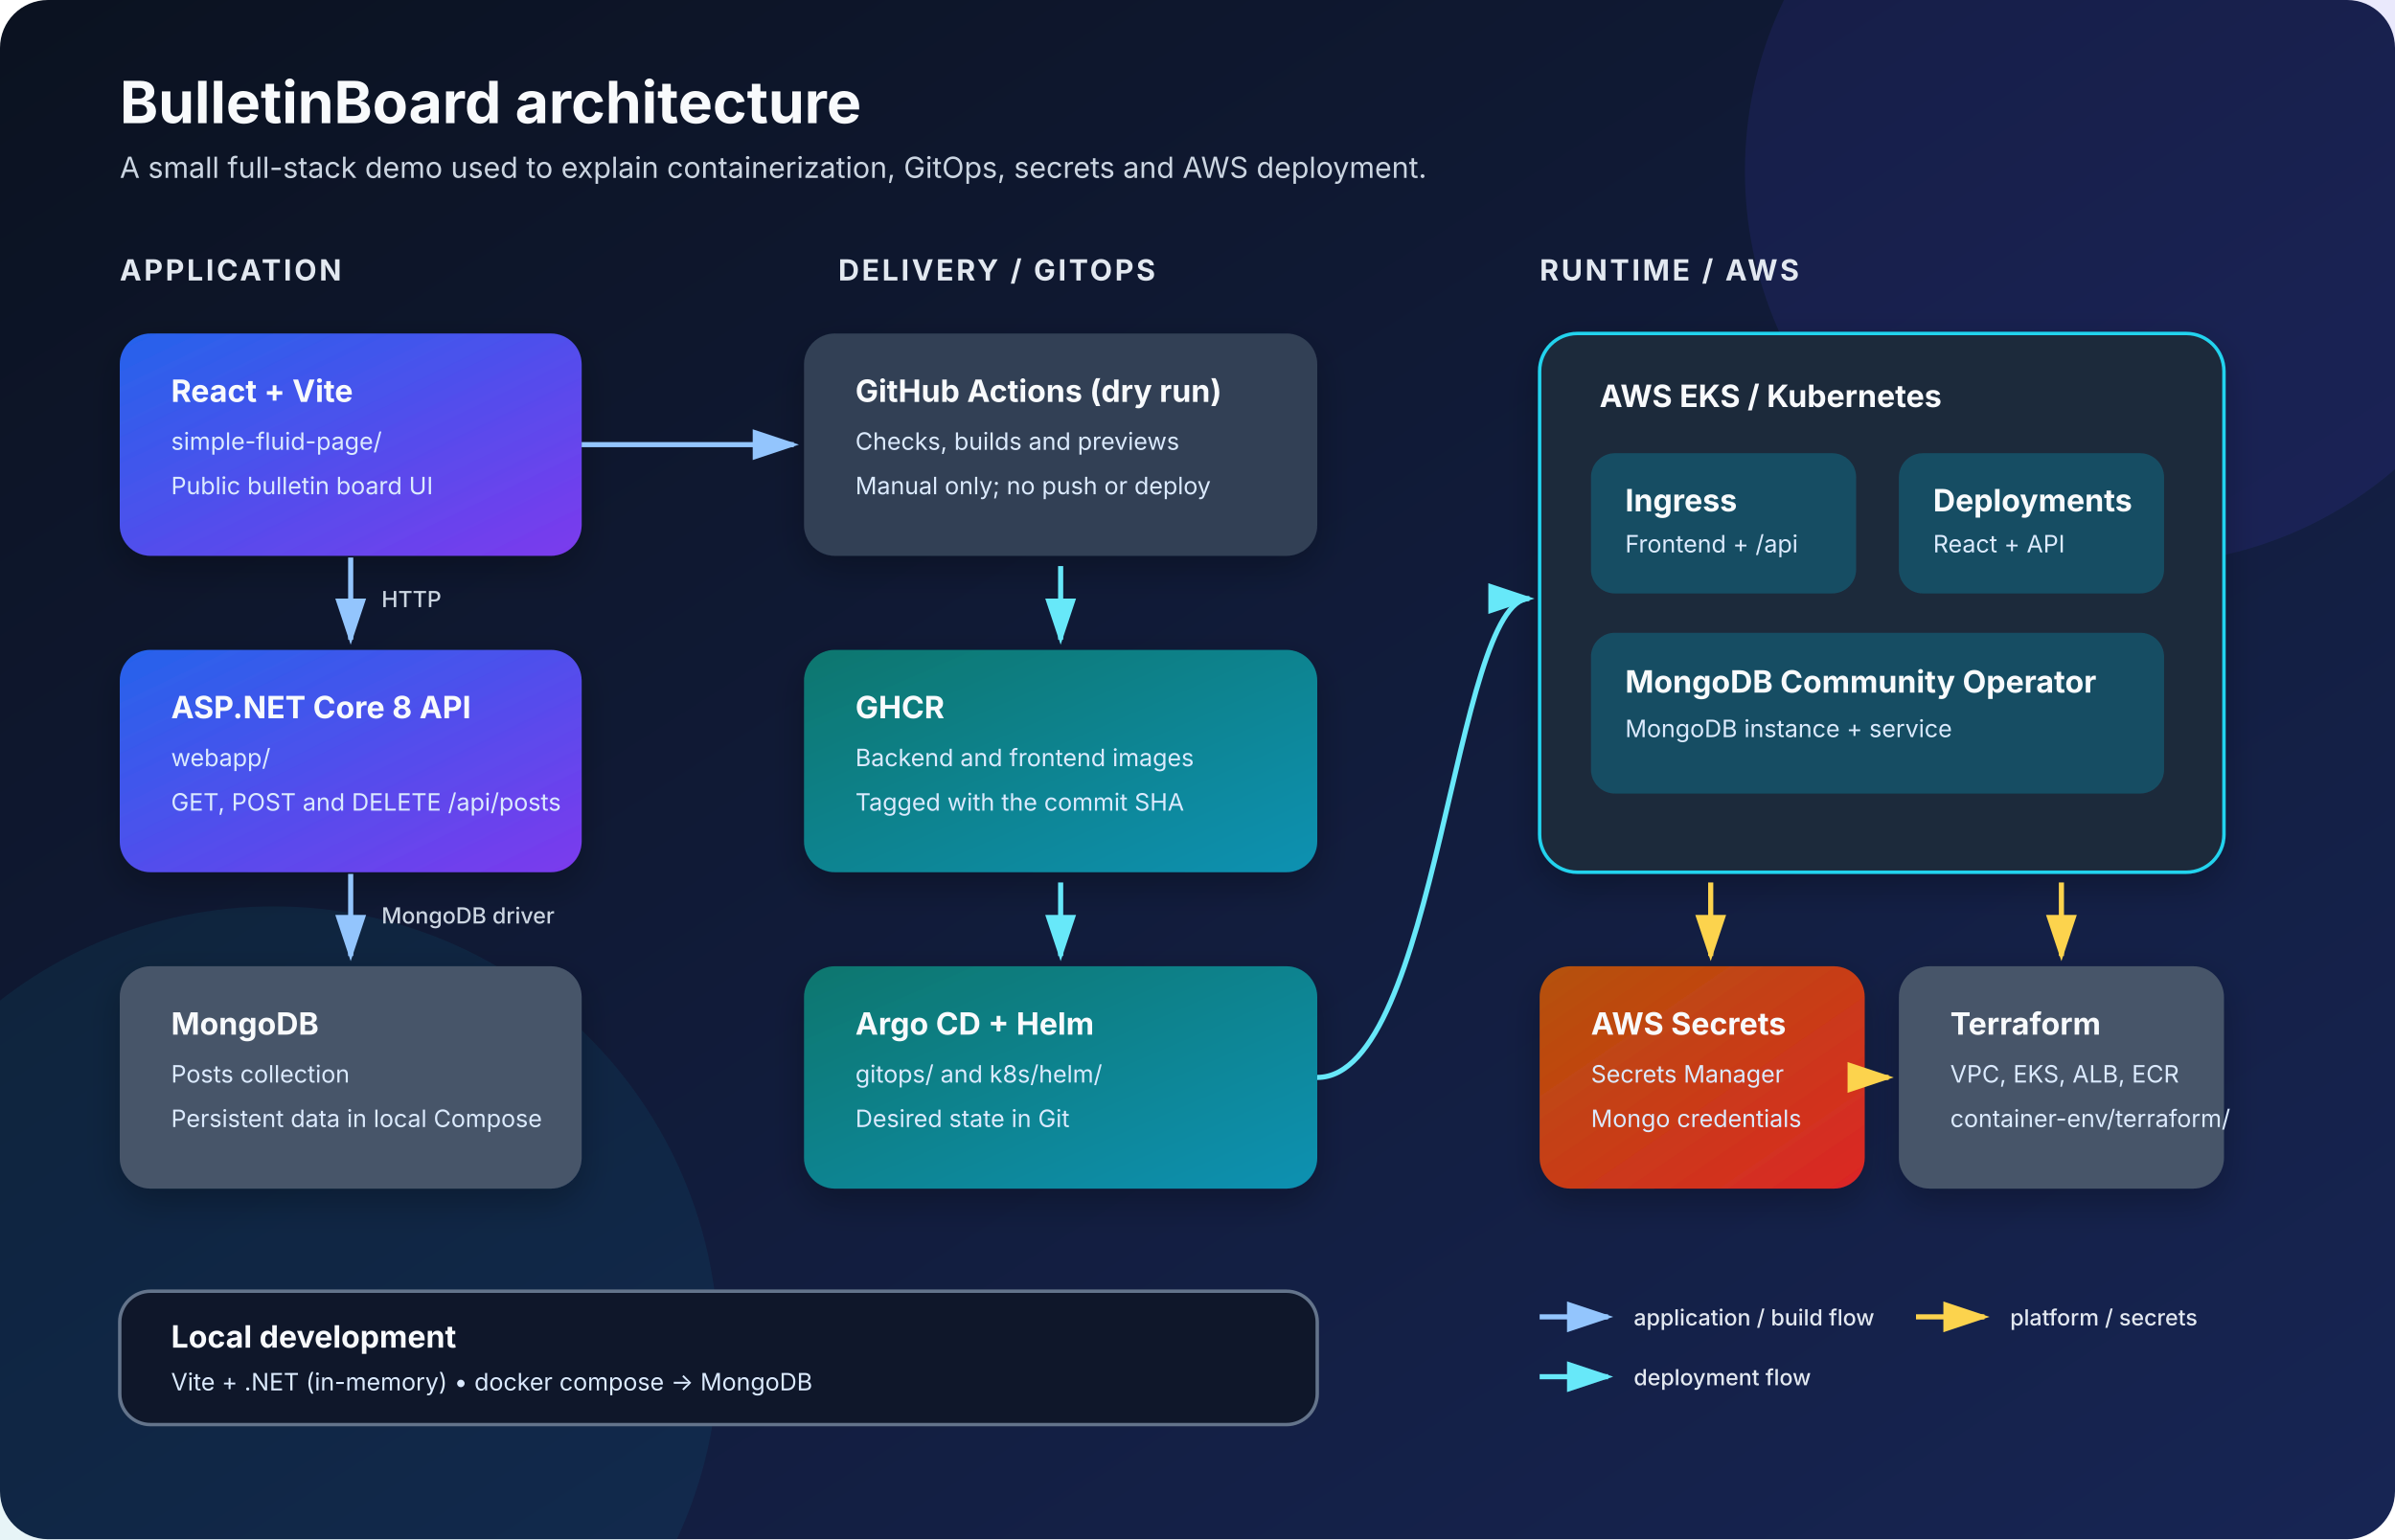
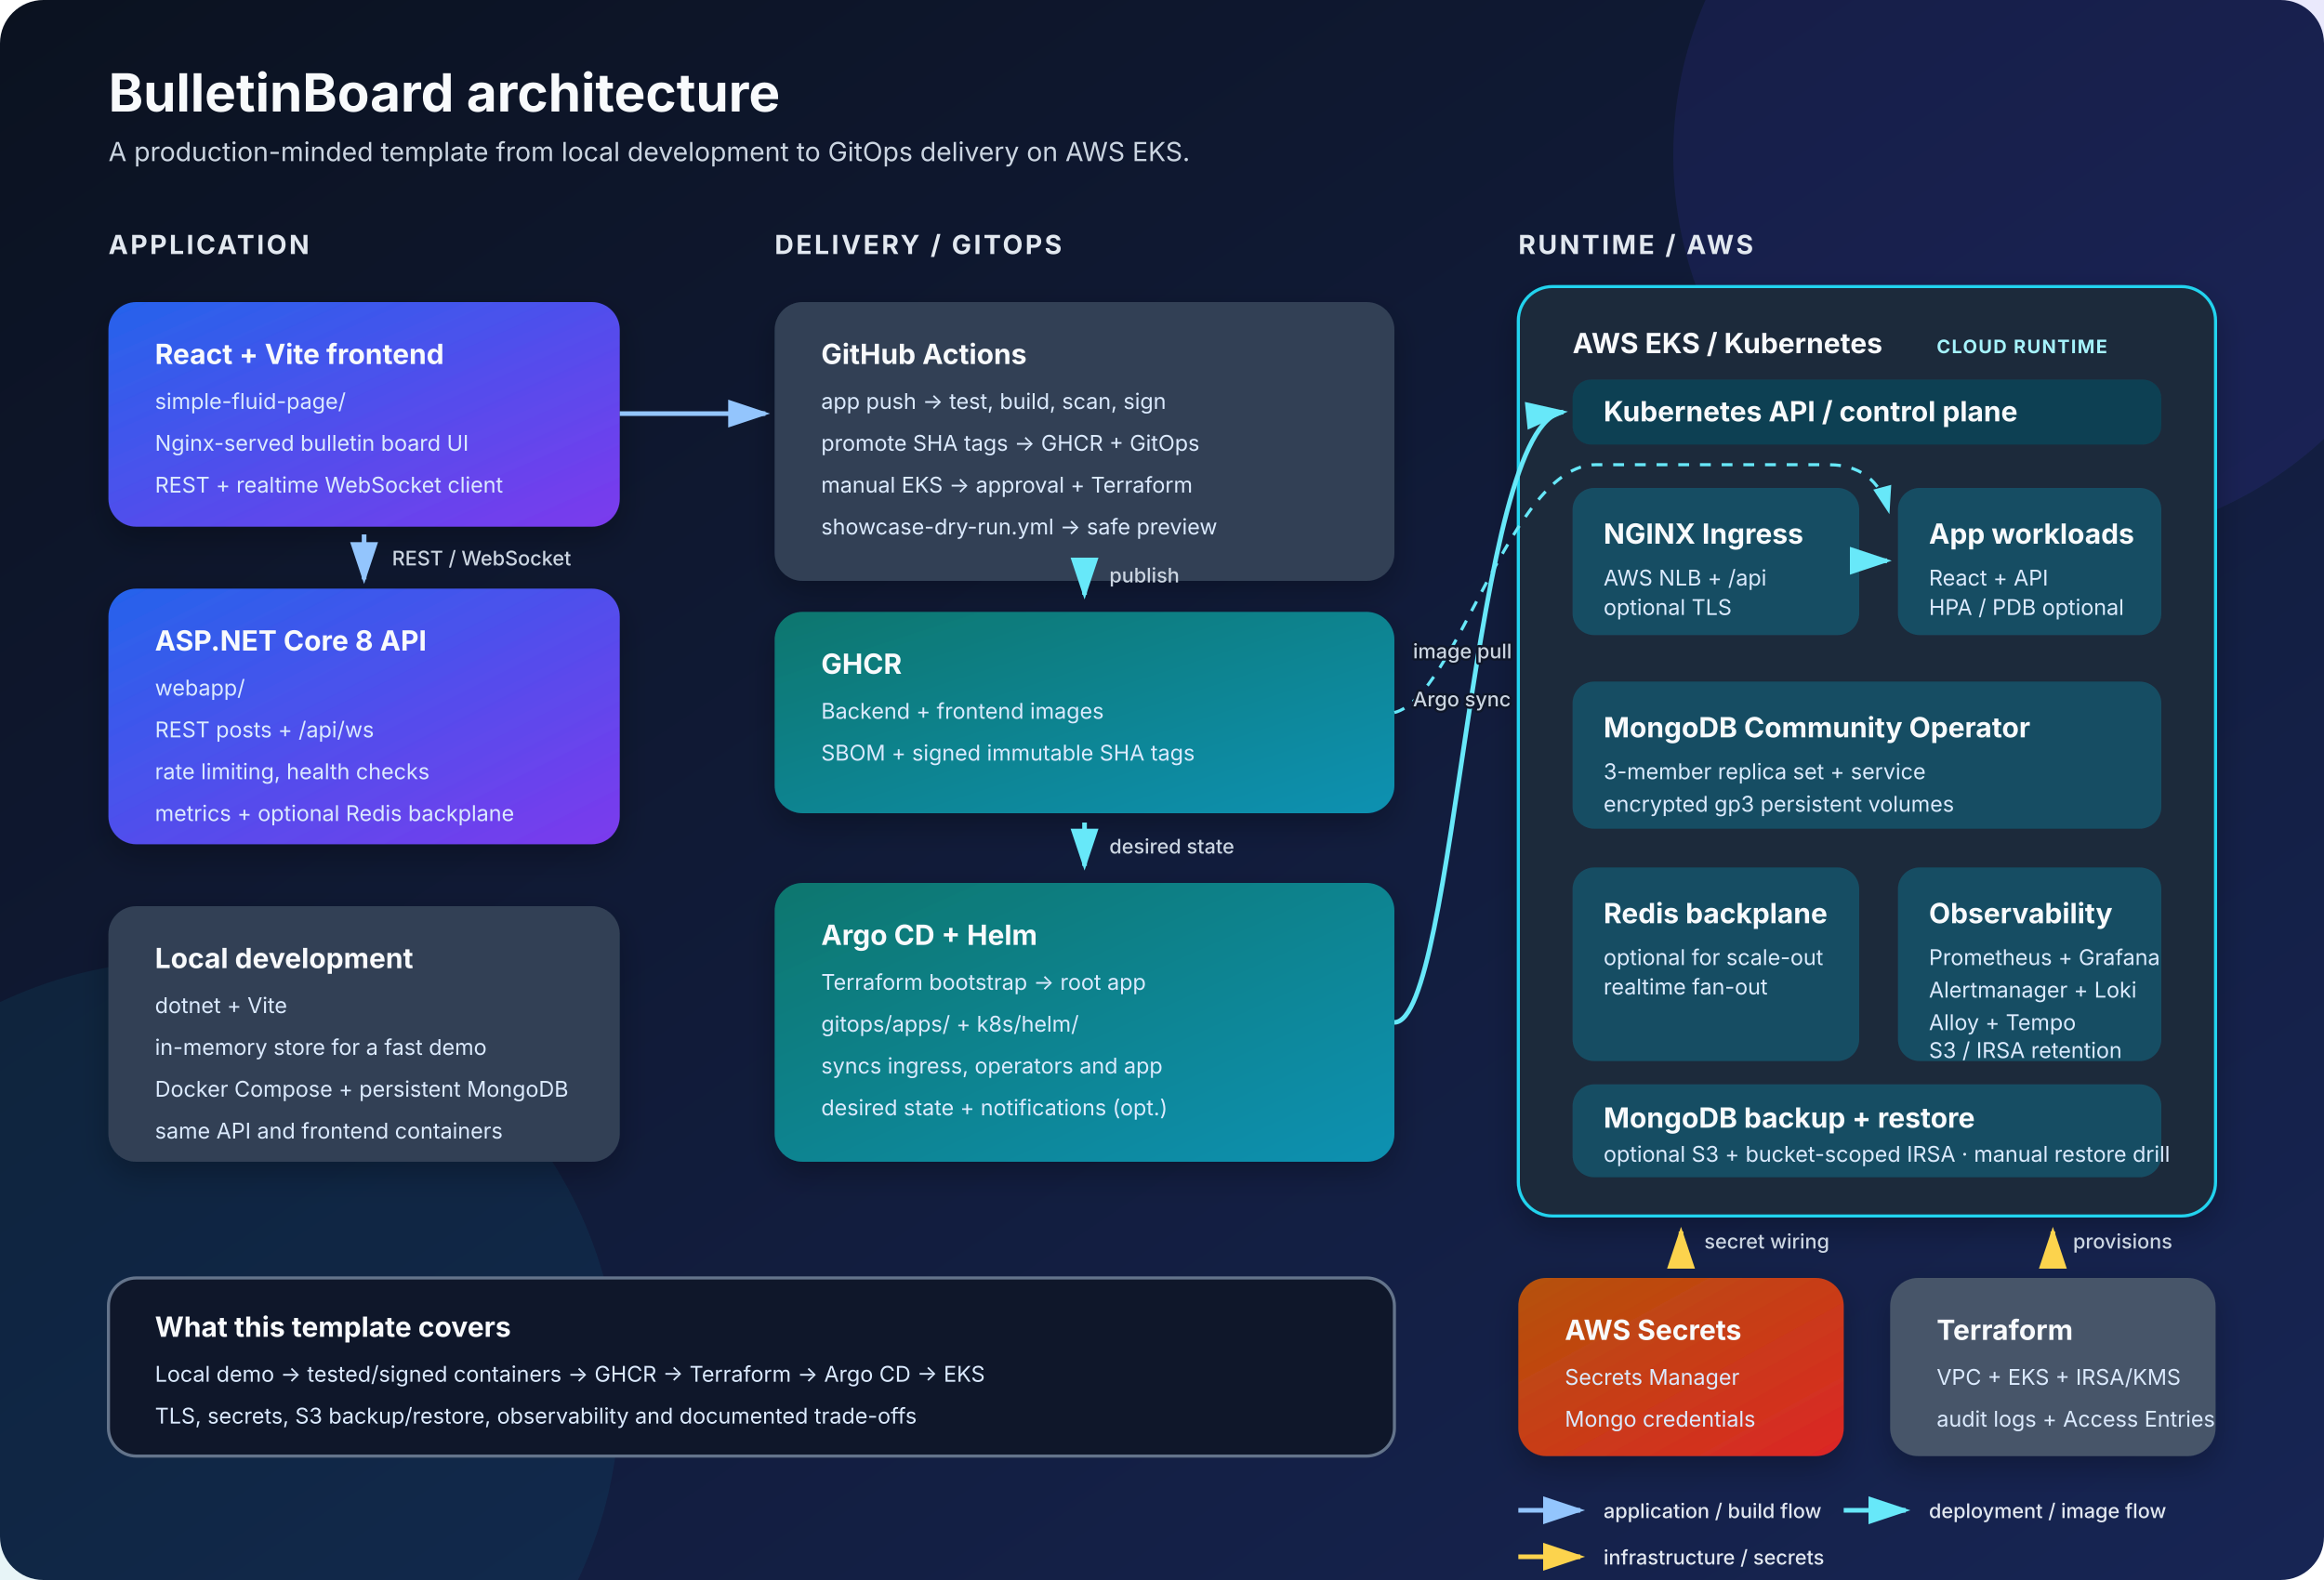
- <svg xmlns="http://www.w3.org/2000/svg" width="1400" height="900" viewBox="0 0 1400 900" role="img" aria-labelledby="title desc">
+ <svg xmlns="http://www.w3.org/2000/svg" width="1500" height="1020" viewBox="0 0 1500 1020" role="img" aria-labelledby="title desc">
  <defs>
    <linearGradient id="bg" x1="0" y1="0" x2="1" y2="1">
      <stop offset="0" stop-color="#0b1220" />
      <stop offset="1" stop-color="#172554" />
    </linearGradient>
    <linearGradient id="app" x1="0" y1="0" x2="1" y2="1">
      <stop offset="0" stop-color="#2563eb" />
      <stop offset="1" stop-color="#7c3aed" />
    </linearGradient>
    <linearGradient id="platform" x1="0" y1="0" x2="1" y2="1">
      <stop offset="0" stop-color="#0f766e" />
      <stop offset="1" stop-color="#0891b2" />
    </linearGradient>
    <linearGradient id="security" x1="0" y1="0" x2="1" y2="1">
      <stop offset="0" stop-color="#b45309" />
      <stop offset="1" stop-color="#dc2626" />
    </linearGradient>
    <filter id="shadow" x="-20%" y="-20%" width="140%" height="140%">
      <feDropShadow dx="0" dy="8" stdDeviation="10" flood-color="#000" flood-opacity=".25" />
    </filter>
    <marker id="arrow-blue" markerWidth="10" markerHeight="10" refX="8" refY="3" orient="auto">
      <path d="M0,0 L0,6 L9,3 z" fill="#93c5fd" />
    </marker>
    <marker id="arrow-teal" markerWidth="10" markerHeight="10" refX="8" refY="3" orient="auto">
      <path d="M0,0 L0,6 L9,3 z" fill="#67e8f9" />
    </marker>
    <marker id="arrow-amber" markerWidth="10" markerHeight="10" refX="8" refY="3" orient="auto">
      <path d="M0,0 L0,6 L9,3 z" fill="#fcd34d" />
    </marker>
    <style>
      .title { font: 700 34px Inter, ui-sans-serif, system-ui, sans-serif; fill: #f8fafc; }
      .subtitle { font: 400 17px Inter, ui-sans-serif, system-ui, sans-serif; fill: #cbd5e1; }
      .section { font: 700 17px Inter, ui-sans-serif, system-ui, sans-serif; fill: #e2e8f0; letter-spacing: 1.5px; }
      .box-title { font: 700 18px Inter, ui-sans-serif, system-ui, sans-serif; fill: #f8fafc; }
      .box-text { font: 400 14px Inter, ui-sans-serif, system-ui, sans-serif; fill: #dbeafe; }
      .small { font: 500 13px Inter, ui-sans-serif, system-ui, sans-serif; fill: #cbd5e1; }
+       .flow-label { stroke: #0f172a; stroke-width: 3px; stroke-linejoin: round; paint-order: stroke fill; }
      .legend { font: 500 13px Inter, ui-sans-serif, system-ui, sans-serif; fill: #e2e8f0; }
+       .chip { font: 700 12px Inter, ui-sans-serif, system-ui, sans-serif; fill: #a5f3fc; letter-spacing: .8px; }
    </style>
  </defs>
-   <rect width="1400" height="900" rx="28" fill="url(#bg)" />
-   <circle cx="1250" cy="100" r="230" fill="#4f46e5" opacity=".12" />
-   <circle cx="160" cy="790" r="260" fill="#0891b2" opacity=".10" />
+   <rect width="1500" height="1020" rx="28" fill="url(#bg)" />
+   <circle cx="1330" cy="100" r="250" fill="#4f46e5" opacity=".12" />
+   <circle cx="120" cy="900" r="280" fill="#0891b2" opacity=".10" />
  <text x="70" y="72" class="title">BulletinBoard architecture</text>
-   <text x="70" y="104" class="subtitle">A small full-stack demo used to explain containerization, GitOps, secrets and AWS deployment.</text>
+   <text x="70" y="104" class="subtitle">A production-minded template from local development to GitOps delivery on AWS EKS.</text>
  <text x="70" y="164" class="section">APPLICATION</text>
-   <text x="490" y="164" class="section">DELIVERY / GITOPS</text>
-   <text x="900" y="164" class="section">RUNTIME / AWS</text>
+   <text x="500" y="164" class="section">DELIVERY / GITOPS</text>
+   <text x="980" y="164" class="section">RUNTIME / AWS</text>
  <g filter="url(#shadow)">
-     <rect x="70" y="195" width="270" height="130" rx="18" fill="url(#app)" />
-     <text x="100" y="235" class="box-title">React + Vite</text>
-     <text x="100" y="263" class="box-text">simple-fluid-page/</text>
-     <text x="100" y="289" class="box-text">Public bulletin board UI</text>
+     <rect x="70" y="195" width="330" height="145" rx="18" fill="url(#app)" />
+     <text x="100" y="235" class="box-title">React + Vite frontend</text>
+     <text x="100" y="264" class="box-text">simple-fluid-page/</text>
+     <text x="100" y="291" class="box-text">Nginx-served bulletin board UI</text>
+     <text x="100" y="318" class="box-text">REST + realtime WebSocket client</text>
  </g>
  <g filter="url(#shadow)">
-     <rect x="70" y="380" width="270" height="130" rx="18" fill="url(#app)" />
+     <rect x="70" y="380" width="330" height="165" rx="18" fill="url(#app)" />
    <text x="100" y="420" class="box-title">ASP.NET Core 8 API</text>
-     <text x="100" y="448" class="box-text">webapp/</text>
-     <text x="100" y="474" class="box-text">GET, POST and DELETE /api/posts</text>
+     <text x="100" y="449" class="box-text">webapp/</text>
+     <text x="100" y="476" class="box-text">REST posts + /api/ws</text>
+     <text x="100" y="503" class="box-text">rate limiting, health checks</text>
+     <text x="100" y="530" class="box-text">metrics + optional Redis backplane</text>
  </g>
  <g filter="url(#shadow)">
-     <rect x="70" y="565" width="270" height="130" rx="18" fill="#475569" />
-     <text x="100" y="605" class="box-title">MongoDB</text>
-     <text x="100" y="633" class="box-text">Posts collection</text>
-     <text x="100" y="659" class="box-text">Persistent data in local Compose</text>
+     <rect x="70" y="585" width="330" height="165" rx="18" fill="#334155" />
+     <text x="100" y="625" class="box-title">Local development</text>
+     <text x="100" y="654" class="box-text">dotnet + Vite</text>
+     <text x="100" y="681" class="box-text">in-memory store for a fast demo</text>
+     <text x="100" y="708" class="box-text">Docker Compose + persistent MongoDB</text>
+     <text x="100" y="735" class="box-text">same API and frontend containers</text>
  </g>
-   <path d="M205 326 L205 374" fill="none" stroke="#93c5fd" stroke-width="3" marker-end="url(#arrow-blue)" />
-   <path d="M205 511 L205 559" fill="none" stroke="#93c5fd" stroke-width="3" marker-end="url(#arrow-blue)" />
-   <text x="223" y="355" class="small">HTTP</text>
-   <text x="223" y="540" class="small">MongoDB driver</text>
+   <path d="M235 345 L235 374" fill="none" stroke="#93c5fd" stroke-width="3" marker-end="url(#arrow-blue)" />
+   <text x="253" y="365" class="small">REST / WebSocket</text>
  <g filter="url(#shadow)">
-     <rect x="470" y="195" width="300" height="130" rx="18" fill="#334155" />
-     <text x="500" y="235" class="box-title">GitHub Actions (dry run)</text>
-     <text x="500" y="263" class="box-text">Checks, builds and previews</text>
-     <text x="500" y="289" class="box-text">Manual only; no push or deploy</text>
+     <rect x="500" y="195" width="400" height="180" rx="18" fill="#334155" />
+     <text x="530" y="235" class="box-title">GitHub Actions</text>
+     <text x="530" y="264" class="box-text">app push → test, build, scan, sign</text>
+     <text x="530" y="291" class="box-text">promote SHA tags → GHCR + GitOps</text>
+     <text x="530" y="318" class="box-text">manual EKS → approval + Terraform</text>
+     <text x="530" y="345" class="box-text">showcase-dry-run.yml → safe preview</text>
  </g>
  <g filter="url(#shadow)">
-     <rect x="470" y="380" width="300" height="130" rx="18" fill="url(#platform)" />
-     <text x="500" y="420" class="box-title">GHCR</text>
-     <text x="500" y="448" class="box-text">Backend and frontend images</text>
-     <text x="500" y="474" class="box-text">Tagged with the commit SHA</text>
+     <rect x="500" y="395" width="400" height="130" rx="18" fill="url(#platform)" />
+     <text x="530" y="435" class="box-title">GHCR</text>
+     <text x="530" y="464" class="box-text">Backend + frontend images</text>
+     <text x="530" y="491" class="box-text">SBOM + signed immutable SHA tags</text>
  </g>
  <g filter="url(#shadow)">
-     <rect x="470" y="565" width="300" height="130" rx="18" fill="url(#platform)" />
-     <text x="500" y="605" class="box-title">Argo CD + Helm</text>
-     <text x="500" y="633" class="box-text">gitops/ and k8s/helm/</text>
-     <text x="500" y="659" class="box-text">Desired state in Git</text>
+     <rect x="500" y="570" width="400" height="180" rx="18" fill="url(#platform)" />
+     <text x="530" y="610" class="box-title">Argo CD + Helm</text>
+     <text x="530" y="639" class="box-text">Terraform bootstrap → root app</text>
+     <text x="530" y="666" class="box-text">gitops/apps/ + k8s/helm/</text>
+     <text x="530" y="693" class="box-text">syncs ingress, operators and app</text>
+     <text x="530" y="720" class="box-text">desired state + notifications (opt.)</text>
  </g>
-   <path d="M340 260 C390 260 410 260 464 260" fill="none" stroke="#93c5fd" stroke-width="3" marker-end="url(#arrow-blue)" />
-   <path d="M620 331 L620 374" fill="none" stroke="#67e8f9" stroke-width="3" marker-end="url(#arrow-teal)" />
-   <path d="M620 516 L620 559" fill="none" stroke="#67e8f9" stroke-width="3" marker-end="url(#arrow-teal)" />
+   <path d="M400 267 C440 267 455 267 494 267" fill="none" stroke="#93c5fd" stroke-width="3" marker-end="url(#arrow-blue)" />
+   <path d="M700 381 L700 384" fill="none" stroke="#67e8f9" stroke-width="3" marker-end="url(#arrow-teal)" />
+   <path d="M700 531 L700 559" fill="none" stroke="#67e8f9" stroke-width="3" marker-end="url(#arrow-teal)" />
+   <text x="716" y="376" class="small">publish</text>
+   <text x="716" y="551" class="small">desired state</text>
  <g filter="url(#shadow)">
-     <rect x="900" y="195" width="400" height="315" rx="22" fill="#1e293b" stroke="#22d3ee" stroke-width="2" />
-     <text x="935" y="238" class="box-title">AWS EKS / Kubernetes</text>
-     <rect x="930" y="265" width="155" height="82" rx="14" fill="#164e63" />
-     <text x="950" y="299" class="box-title" font-size="16">Ingress</text>
-     <text x="950" y="323" class="box-text">Frontend + /api</text>
-     <rect x="1110" y="265" width="155" height="82" rx="14" fill="#164e63" />
-     <text x="1130" y="299" class="box-title" font-size="16">Deployments</text>
-     <text x="1130" y="323" class="box-text">React + API</text>
-     <rect x="930" y="370" width="335" height="94" rx="14" fill="#164e63" />
-     <text x="950" y="405" class="box-title" font-size="16">MongoDB Community Operator</text>
-     <text x="950" y="431" class="box-text">MongoDB instance + service</text>
+     <rect x="980" y="185" width="450" height="600" rx="22" fill="#1e293b" stroke="#22d3ee" stroke-width="2" />
+     <text x="1015" y="228" class="box-title">AWS EKS / Kubernetes</text>
+     <text x="1250" y="228" class="chip">CLOUD RUNTIME</text>
+     <rect x="1015" y="245" width="380" height="42" rx="12" fill="#0f3f52" />
+     <text x="1035" y="272" class="box-title" font-size="15">Kubernetes API / control plane</text>
+     <rect x="1015" y="315" width="185" height="95" rx="14" fill="#164e63" />
+     <text x="1035" y="351" class="box-title" font-size="16">NGINX Ingress</text>
+     <text x="1035" y="378" class="box-text">AWS NLB + /api</text>
+     <text x="1035" y="397" class="box-text">optional TLS</text>
+     <rect x="1225" y="315" width="170" height="95" rx="14" fill="#164e63" />
+     <text x="1245" y="351" class="box-title" font-size="16">App workloads</text>
+     <text x="1245" y="378" class="box-text">React + API</text>
+     <text x="1245" y="397" class="box-text">HPA / PDB optional</text>
+     <path d="M1205 362 L1218 362" fill="none" stroke="#67e8f9" stroke-width="3" marker-end="url(#arrow-teal)" />
+     <rect x="1015" y="440" width="380" height="95" rx="14" fill="#164e63" />
+     <text x="1035" y="476" class="box-title" font-size="16">MongoDB Community Operator</text>
+     <text x="1035" y="503" class="box-text">3-member replica set + service</text>
+     <text x="1035" y="524" class="box-text">encrypted gp3 persistent volumes</text>
+     <rect x="1015" y="560" width="185" height="125" rx="14" fill="#164e63" />
+     <text x="1035" y="596" class="box-title" font-size="16">Redis backplane</text>
+     <text x="1035" y="623" class="box-text">optional for scale-out</text>
+     <text x="1035" y="642" class="box-text">realtime fan-out</text>
+     <rect x="1225" y="560" width="170" height="125" rx="14" fill="#164e63" />
+     <text x="1245" y="596" class="box-title" font-size="16">Observability</text>
+     <text x="1245" y="623" class="box-text">Prometheus + Grafana</text>
+     <text x="1245" y="644" class="box-text">Alertmanager + Loki</text>
+     <text x="1245" y="665" class="box-text">Alloy + Tempo</text>
+     <text x="1245" y="683" class="box-text">S3 / IRSA retention</text>
+     <rect x="1015" y="700" width="380" height="60" rx="14" fill="#164e63" />
+     <text x="1035" y="728" class="box-title" font-size="16">MongoDB backup + restore</text>
+     <text x="1035" y="750" class="box-text">optional S3 + bucket-scoped IRSA · manual restore drill</text>
  </g>
-   <path d="M770 630 C840 630 850 350 894 350" fill="none" stroke="#67e8f9" stroke-width="3" marker-end="url(#arrow-teal)" />
+   <path d="M900 660 C940 660 950 272 1009 266" fill="none" stroke="#67e8f9" stroke-width="3" marker-end="url(#arrow-teal)" />
+   <path d="M900 460 C940 450 975 300 1030 300 C1090 300 1155 300 1180 300 C1205 300 1215 315 1219 330" fill="none" stroke="#67e8f9" stroke-width="2" stroke-dasharray="7 7" marker-end="url(#arrow-teal)" />
+   <text x="912" y="456" class="small flow-label">Argo sync</text>
+   <text x="912" y="425" class="small flow-label">image pull</text>
  <g filter="url(#shadow)">
-     <rect x="900" y="565" width="190" height="130" rx="18" fill="url(#security)" />
-     <text x="930" y="605" class="box-title">AWS Secrets</text>
-     <text x="930" y="633" class="box-text">Secrets Manager</text>
-     <text x="930" y="659" class="box-text">Mongo credentials</text>
+     <rect x="980" y="825" width="210" height="115" rx="18" fill="url(#security)" />
+     <text x="1010" y="865" class="box-title">AWS Secrets</text>
+     <text x="1010" y="894" class="box-text">Secrets Manager</text>
+     <text x="1010" y="921" class="box-text">Mongo credentials</text>
  </g>
  <g filter="url(#shadow)">
-     <rect x="1110" y="565" width="190" height="130" rx="18" fill="#475569" />
-     <text x="1140" y="605" class="box-title">Terraform</text>
-     <text x="1140" y="633" class="box-text">VPC, EKS, ALB, ECR</text>
-     <text x="1140" y="659" class="box-text">container-env/terraform/</text>
+     <rect x="1220" y="825" width="210" height="115" rx="18" fill="#475569" />
+     <text x="1250" y="865" class="box-title">Terraform</text>
+     <text x="1250" y="894" class="box-text">VPC + EKS + IRSA/KMS</text>
+     <text x="1250" y="921" class="box-text">audit logs + Access Entries</text>
  </g>
-   <path d="M1095 630 L1104 630" fill="none" stroke="#fcd34d" stroke-width="3" marker-end="url(#arrow-amber)" />
-   <path d="M1000 516 L1000 559" fill="none" stroke="#fcd34d" stroke-width="3" marker-end="url(#arrow-amber)" />
-   <path d="M1205 516 L1205 559" fill="none" stroke="#fcd34d" stroke-width="3" marker-end="url(#arrow-amber)" />
-   <rect x="70" y="755" width="700" height="78" rx="18" fill="#0f172a" stroke="#64748b" stroke-width="2" />
-   <text x="100" y="788" class="box-title">Local development</text>
-   <text x="100" y="813" class="box-text">Vite + .NET (in-memory)  •  docker compose → MongoDB</text>
-   <line x1="900" y1="770" x2="940" y2="770" stroke="#93c5fd" stroke-width="3" marker-end="url(#arrow-blue)" />
-   <text x="955" y="775" class="legend">application / build flow</text>
-   <line x1="900" y1="805" x2="940" y2="805" stroke="#67e8f9" stroke-width="3" marker-end="url(#arrow-teal)" />
-   <text x="955" y="810" class="legend">deployment flow</text>
-   <line x1="1120" y1="770" x2="1160" y2="770" stroke="#fcd34d" stroke-width="3" marker-end="url(#arrow-amber)" />
-   <text x="1175" y="775" class="legend">platform / secrets</text>
+   <path d="M1085 817 L1085 795" fill="none" stroke="#fcd34d" stroke-width="3" marker-end="url(#arrow-amber)" />
+   <text x="1100" y="806" class="small">secret wiring</text>
+   <path d="M1325 817 L1325 795" fill="none" stroke="#fcd34d" stroke-width="3" marker-end="url(#arrow-amber)" />
+   <text x="1338" y="806" class="small">provisions</text>
+   <rect x="70" y="825" width="830" height="115" rx="18" fill="#0f172a" stroke="#64748b" stroke-width="2" />
+   <text x="100" y="863" class="box-title">What this template covers</text>
+   <text x="100" y="892" class="box-text">Local demo → tested/signed containers → GHCR → Terraform → Argo CD → EKS</text>
+   <text x="100" y="919" class="box-text">TLS, secrets, S3 backup/restore, observability and documented trade-offs</text>
+   <line x1="980" y1="975" x2="1020" y2="975" stroke="#93c5fd" stroke-width="3" marker-end="url(#arrow-blue)" />
+   <text x="1035" y="980" class="legend">application / build flow</text>
+   <line x1="1190" y1="975" x2="1230" y2="975" stroke="#67e8f9" stroke-width="3" marker-end="url(#arrow-teal)" />
+   <text x="1245" y="980" class="legend">deployment / image flow</text>
+   <line x1="980" y1="1005" x2="1020" y2="1005" stroke="#fcd34d" stroke-width="3" marker-end="url(#arrow-amber)" />
+   <text x="1035" y="1010" class="legend">infrastructure / secrets</text>
</svg>
